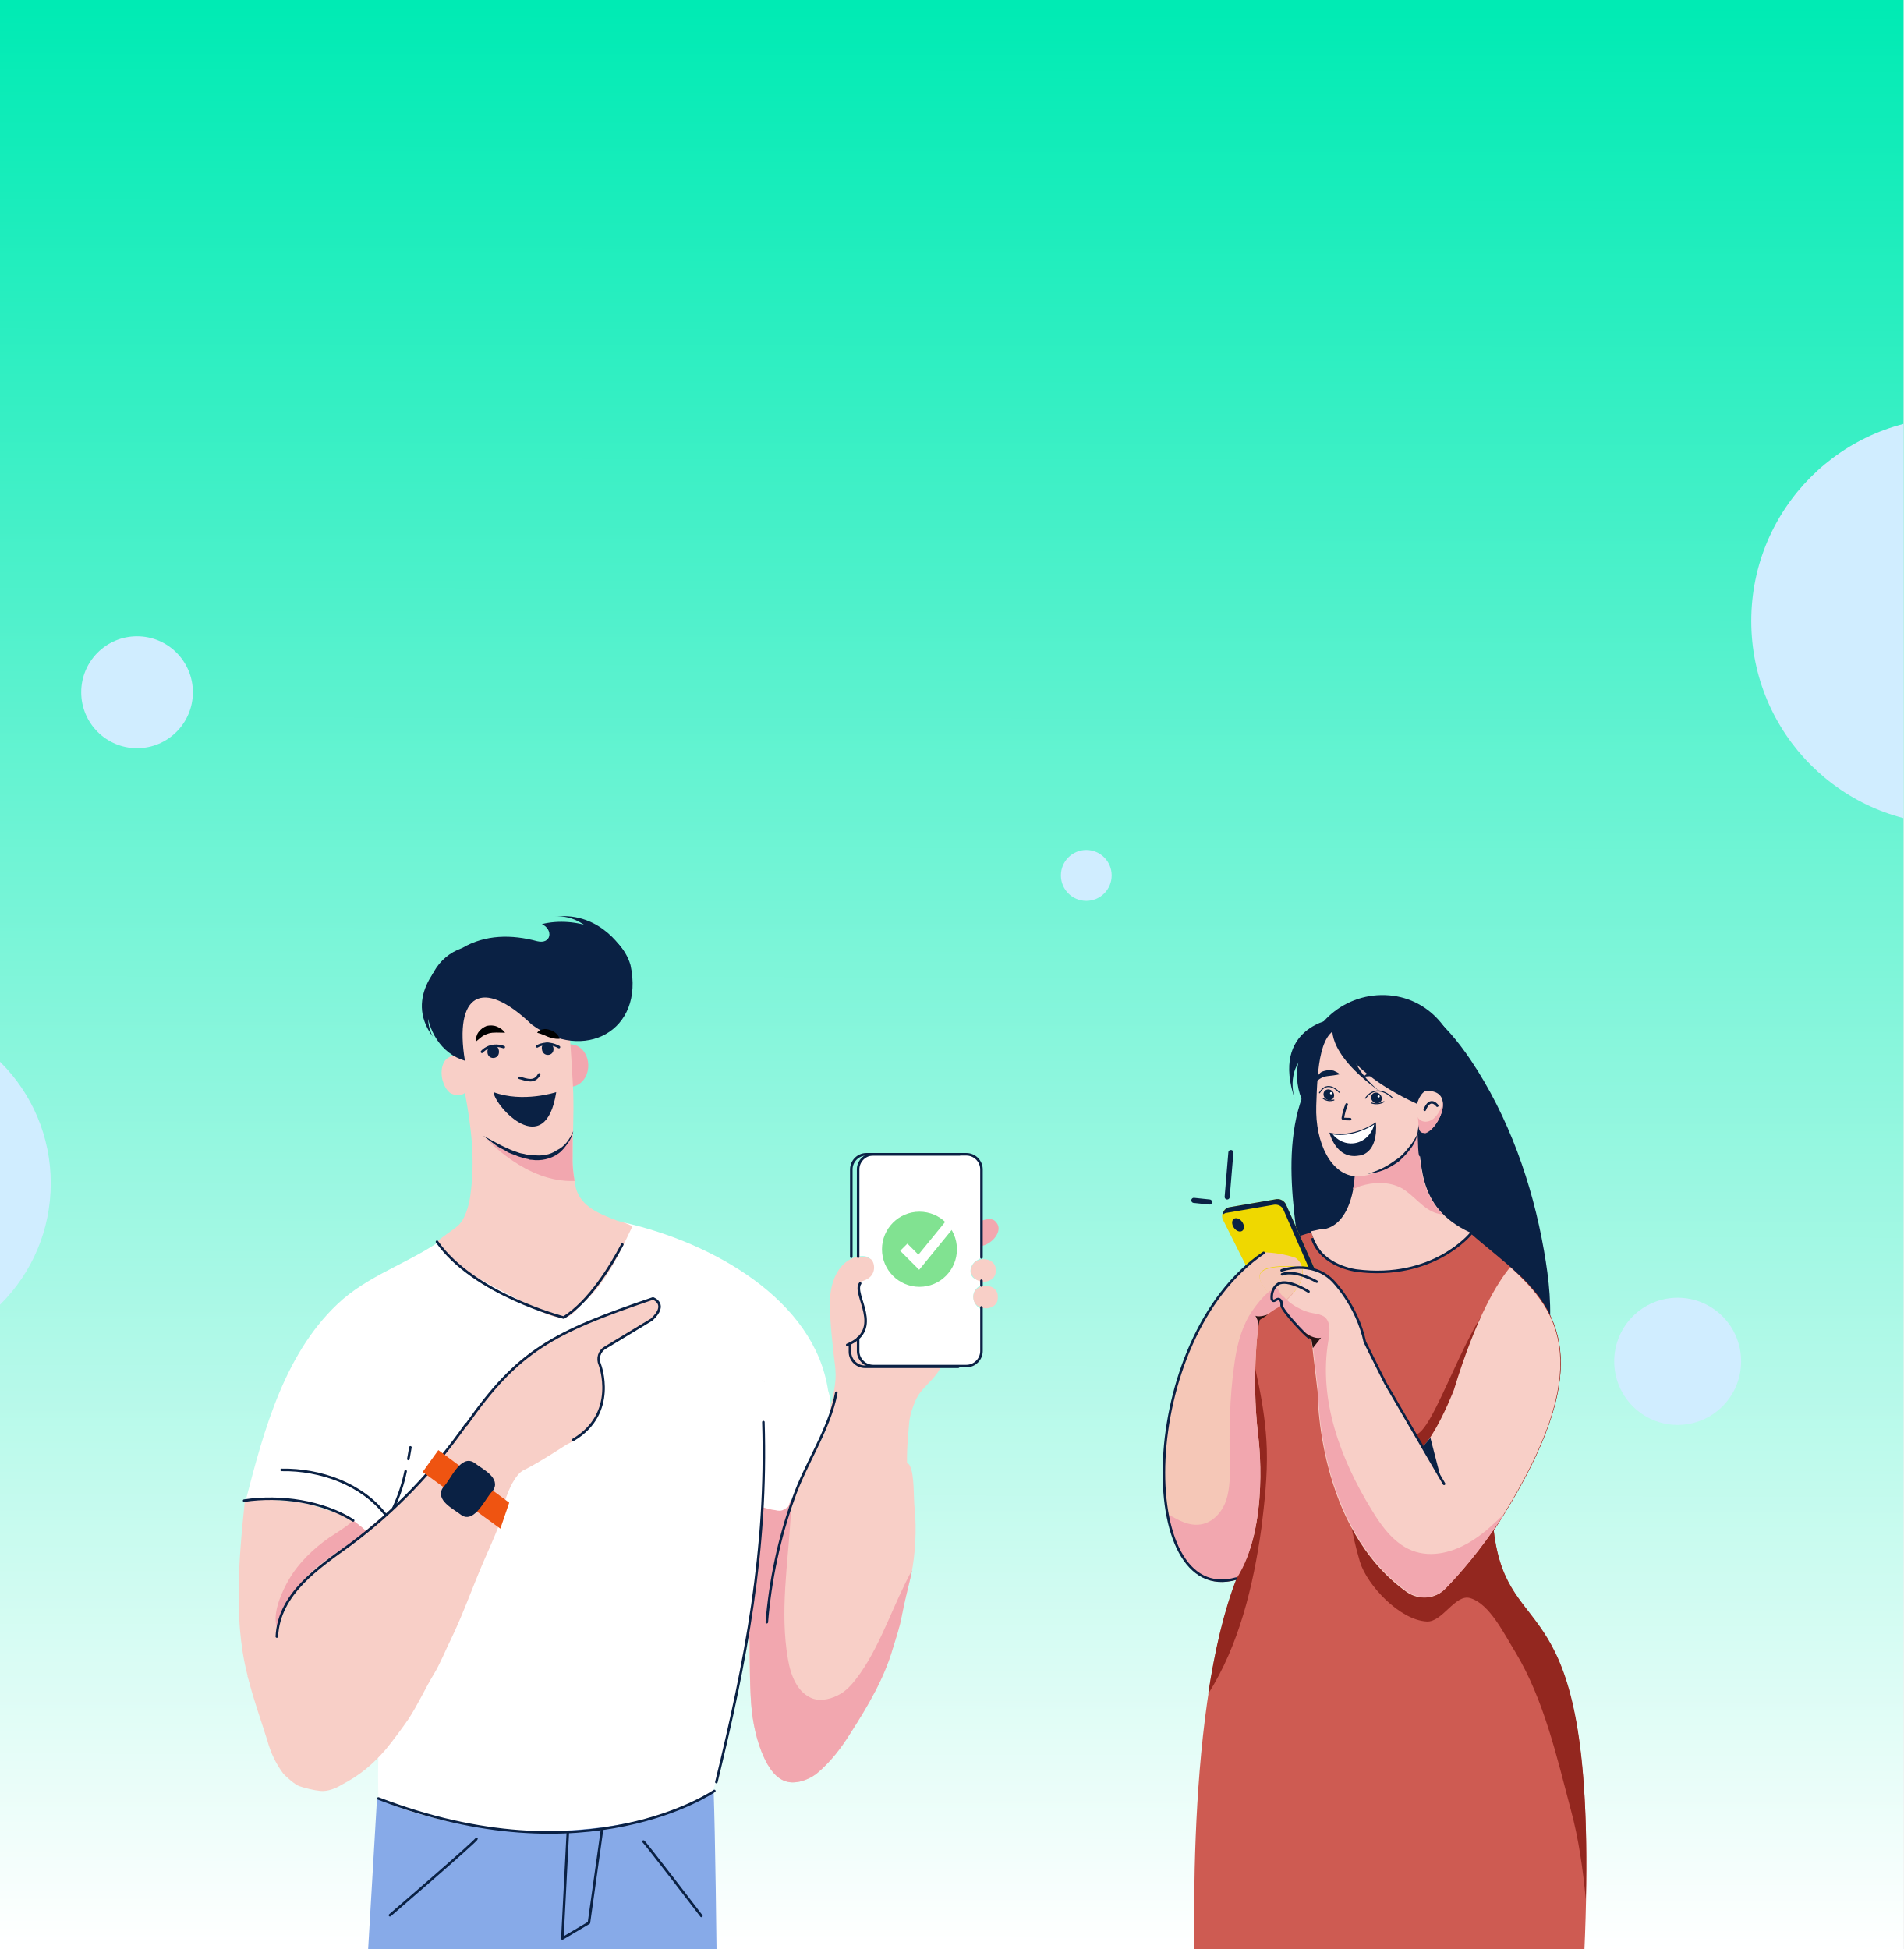
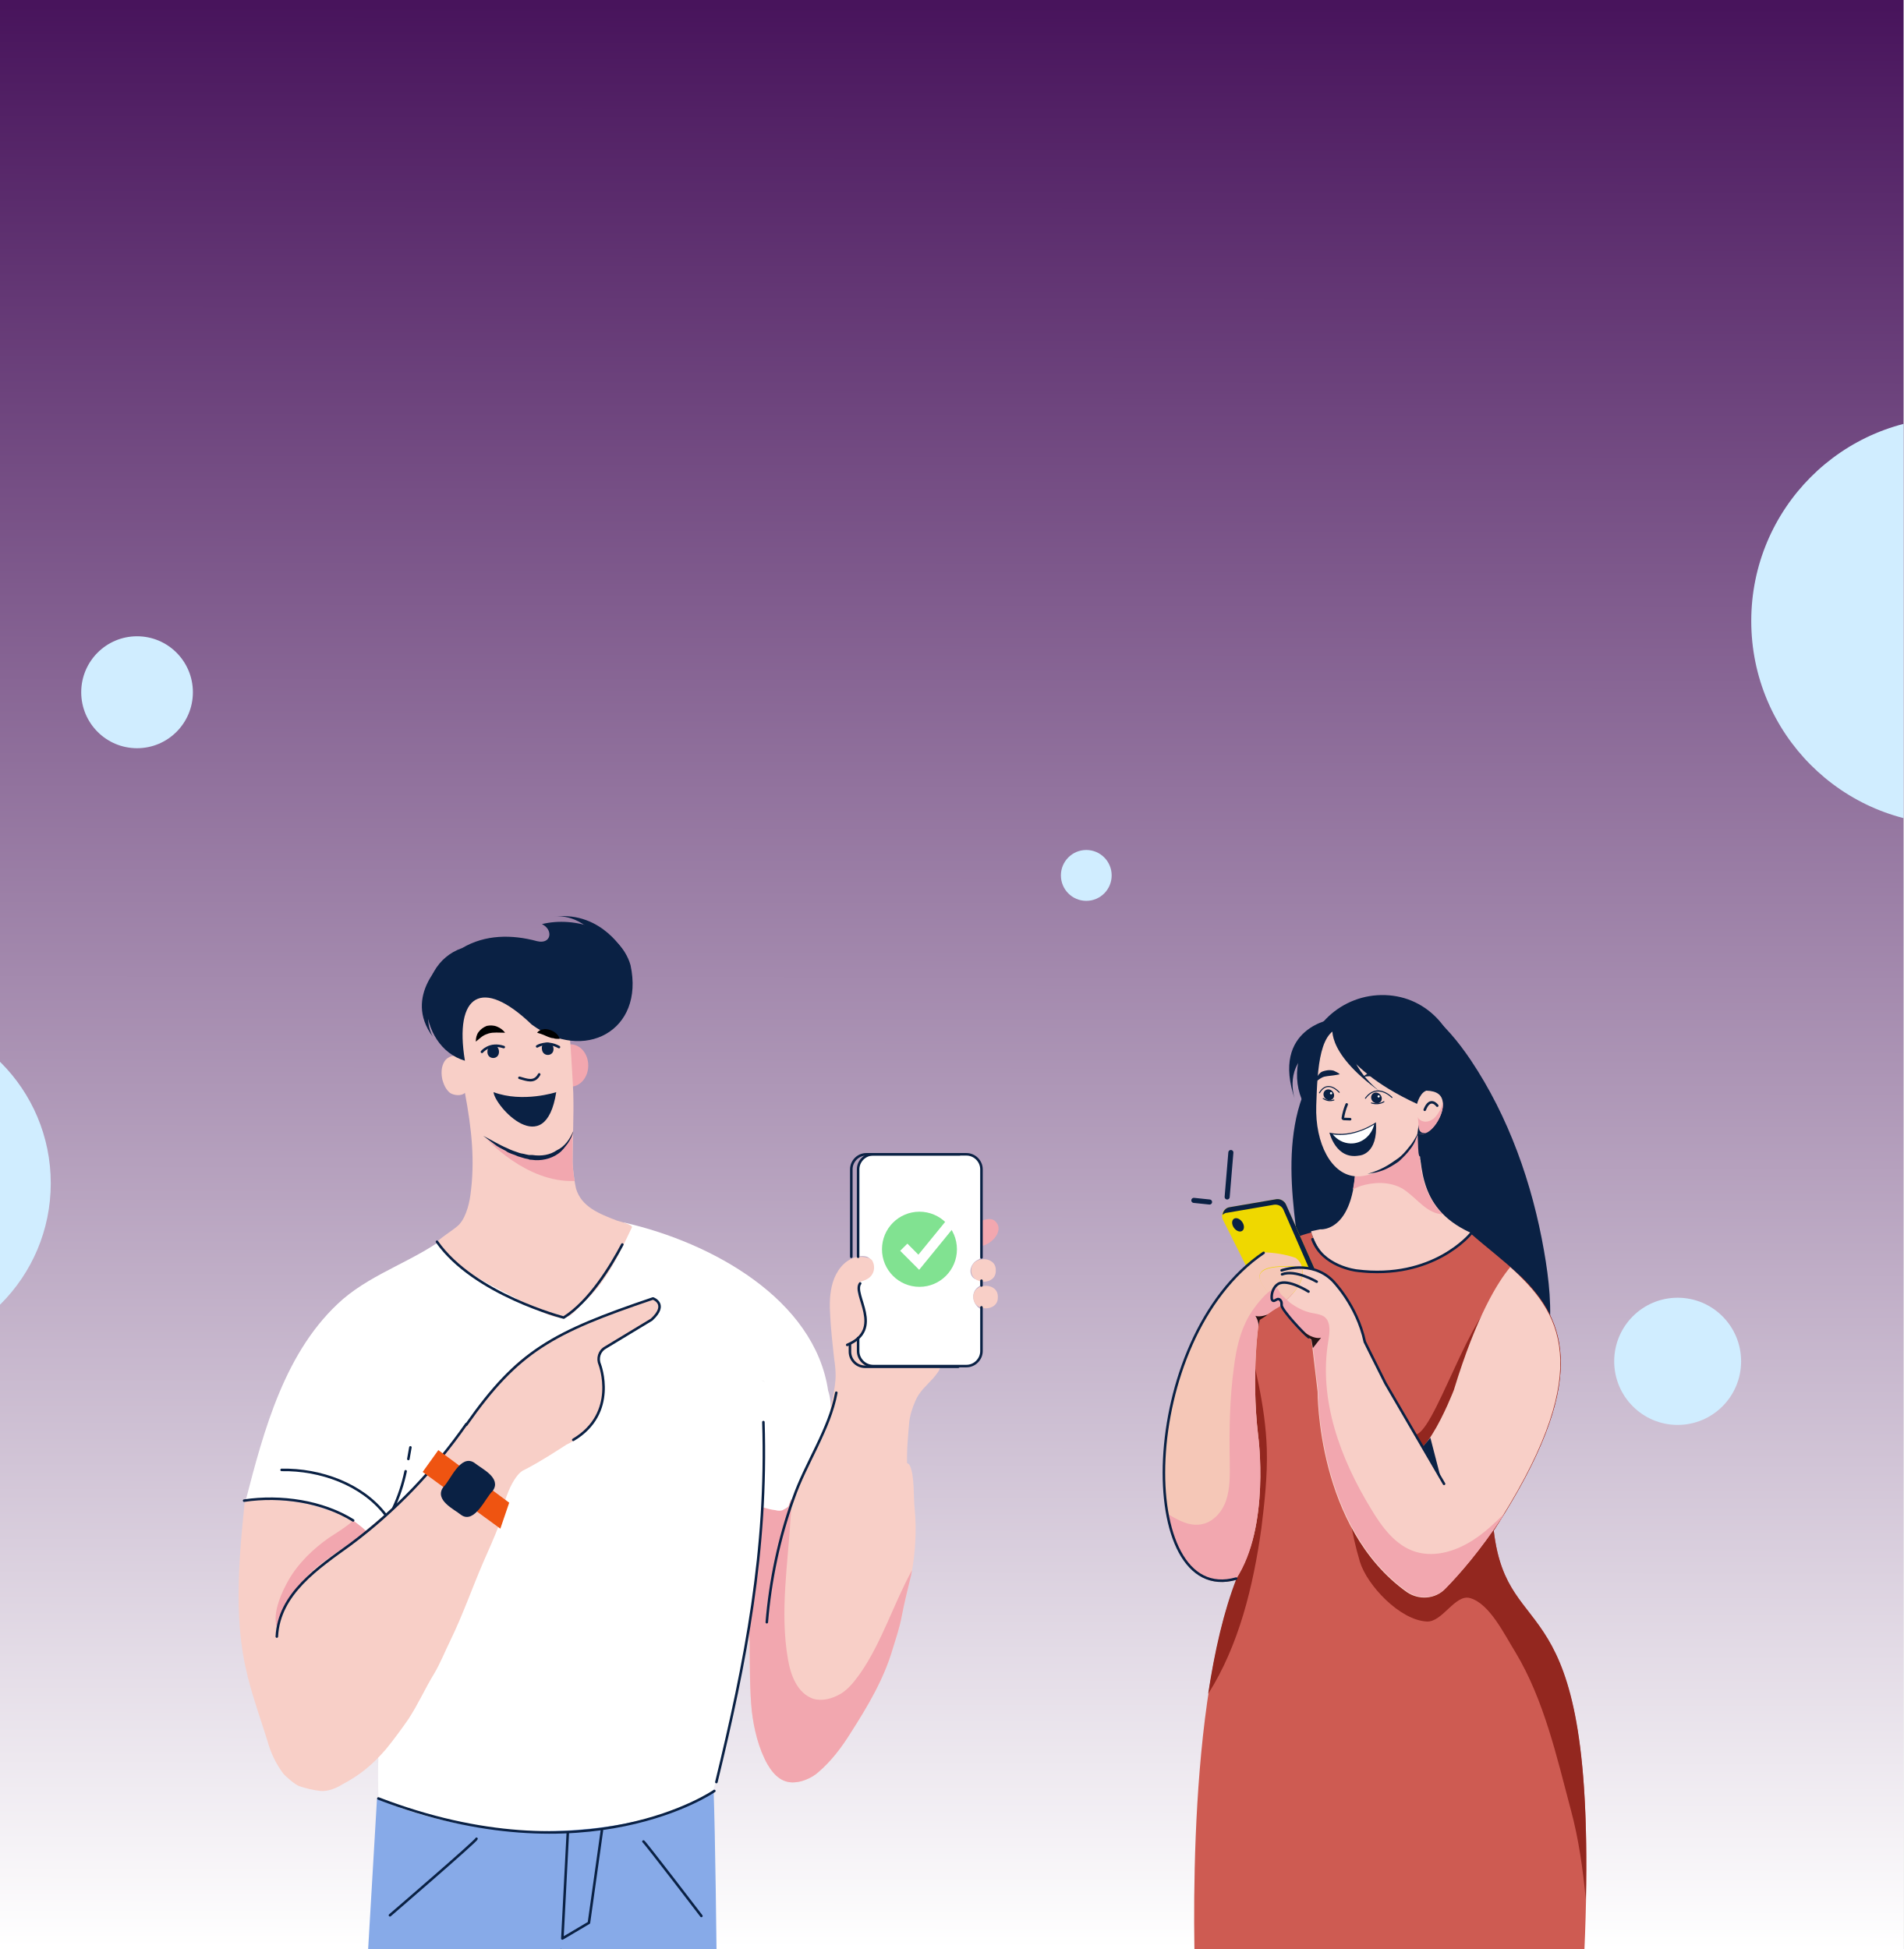
<svg xmlns="http://www.w3.org/2000/svg" width="375" height="384" viewBox="0 0 375 384" fill="none">
  <path d="M0 0H375V384H0V0Z" fill="url(#paint0_linear)" />
  <mask id="mask0" mask-type="alpha" maskUnits="userSpaceOnUse" x="0" y="0" width="375" height="384">
    <path d="M0 0H375V384H0V0Z" fill="url(#paint1_linear)" />
  </mask>
  <g mask="url(#mask0)">
    <ellipse cx="-23.5" cy="233.127" rx="33.5" ry="33.583" fill="#D0EDFF" />
    <ellipse cx="385" cy="122.354" rx="40" ry="40.099" fill="#D0EDFF" />
    <ellipse cx="214" cy="172.478" rx="5" ry="5.012" fill="#D0EDFF" />
    <ellipse cx="27" cy="136.389" rx="11" ry="11.027" fill="#D0EDFF" />
    <ellipse cx="330.5" cy="268.214" rx="12.5" ry="12.531" fill="#D0EDFF" />
    <path d="M112.398 214.105C114.326 214.105 115.888 212.237 115.888 209.933C115.888 207.628 114.326 205.76 112.398 205.76C110.47 205.76 108.907 207.628 108.907 209.933C108.907 212.237 110.47 214.105 112.398 214.105Z" fill="#F2A7AF" />
    <path d="M193.485 257.71V266.323C193.485 267.938 192.143 269.284 190.532 269.284H172.005C170.394 269.284 169.052 267.938 169.052 266.323V263.766" fill="white" />
    <path d="M169.052 247.751V230.524C169.052 228.909 170.394 227.563 172.005 227.563H190.398C192.009 227.563 193.351 228.909 193.351 230.524V245.597C193.351 246.136 193.62 247.212 193.351 247.616C193.217 248.02 192.68 248.154 192.277 248.424C191.875 248.693 191.472 249.231 191.338 249.635C190.935 250.577 191.338 251.788 192.277 252.057C192.546 252.192 192.814 252.192 193.083 252.327C193.351 252.461 193.486 252.865 193.351 253.134C193.217 253.269 193.083 253.269 192.949 253.403C192.277 253.807 191.74 254.48 191.74 255.422C191.74 256.364 192.143 257.037 192.68 257.575C192.949 257.71 193.217 257.979 193.217 258.248C193.351 258.517 193.217 258.787 193.083 259.056C192.546 260.402 192.009 261.747 191.069 262.689C189.727 264.035 187.713 264.439 185.833 264.708C183.148 265.112 180.463 265.247 177.778 265.381C175.63 265.516 173.348 265.65 171.2 265.381C170.663 265.381 169.992 265.247 169.455 264.977C168.918 264.708 168.649 263.901 168.918 263.362C169.186 262.959 169.723 262.689 169.992 262.286C170.26 261.882 170.26 261.344 170.26 260.94C170.126 259.19 169.857 257.441 169.186 255.691C168.918 254.749 168.515 253.807 168.918 252.999C169.186 252.461 169.857 252.192 170.394 251.788C171.066 251.384 171.603 250.711 171.871 249.904C172.005 249.096 171.737 248.154 171.066 247.751C170.663 247.481 170.126 247.481 169.723 247.481C169.32 247.481 169.052 247.616 168.649 247.751" fill="white" />
    <path d="M193.485 245.463C195.499 245.059 197.647 242.502 196.304 240.887C195.633 239.945 194.559 240.079 193.485 240.483" fill="#F2A7AF" />
    <path d="M191.337 250.308C191.337 253.269 196.305 253.269 196.17 250.308C196.305 247.347 191.337 247.347 191.337 250.308Z" fill="#F8CFC7" />
    <path d="M191.74 255.557C191.74 258.517 196.708 258.517 196.573 255.557C196.708 252.596 191.74 252.596 191.74 255.557Z" fill="#F8CFC7" />
    <path d="M158.177 288.26C160.997 284.357 163.011 279.916 164.085 275.206C164.353 273.86 164.622 272.379 164.622 270.899C164.622 269.419 164.353 268.073 164.219 266.727C163.95 264.304 163.682 261.747 163.548 259.19C163.413 257.037 163.413 254.749 164.085 252.596C164.756 250.442 166.233 248.424 168.381 247.751C169.32 247.481 171.468 247.616 171.871 248.424C172.408 249.366 172.542 251.519 170.126 252.326C169.186 252.596 169.186 252.73 169.052 253.672C168.918 254.211 168.918 254.48 169.052 254.884C169.589 256.633 170.529 258.921 170.394 260.671C170.26 262.689 168.649 262.959 168.918 266.323C169.052 267.938 169.589 268.207 171.066 268.746C172.542 269.284 174.153 269.149 175.63 269.015C178.181 268.88 180.463 269.149 183.014 269.015C183.282 269.015 184.759 268.88 185.028 269.015C185.699 269.419 184.357 270.899 183.819 271.572C182.477 273.052 181.134 274.129 180.329 276.013C179.792 277.224 179.255 278.839 179.121 280.185C178.852 283.415 178.584 285.838 178.718 289.068C179.121 294.047 179.658 299.027 177.241 303.064C176.704 303.872 176.033 304.68 175.093 304.949C173.885 305.218 172.811 304.41 171.871 303.737C169.992 302.257 168.246 300.777 166.635 299.027" fill="#F8CFC7" />
    <path d="M148.108 337.114C148.511 340.613 149.451 344.516 151.196 347.612C152.539 349.9 154.284 351.515 156.969 351.111C158.311 350.976 160.057 350.169 161.131 349.227C163.682 347.073 165.83 344.247 167.575 341.421C170.931 336.172 174.153 330.789 175.898 324.733C176.57 322.579 177.241 320.56 177.644 318.407C178.181 315.581 178.852 313.024 179.523 310.198C180.329 306.16 180.597 301.45 180.194 297.278C179.926 295.124 180.194 290.683 179.255 288.799C178.718 287.587 177.107 288.799 176.167 287.857C174.824 286.511 173.079 285.569 171.2 285.165C165.024 283.415 157.64 286.242 154.687 292.029C154.015 293.24 153.613 294.451 152.673 295.528C152.002 296.335 150.928 296.47 150.256 297.143C149.451 297.95 149.317 300.238 149.182 301.315C148.914 302.93 148.511 304.68 148.377 306.295C147.437 312.755 147.303 317.196 147.571 323.656C147.706 327.424 147.706 333.481 148.108 337.114Z" fill="#F8CFC7" />
    <path d="M88.501 243.175C94.945 249.231 102.329 258.921 112.129 258.383C116.828 254.884 119.245 244.386 123.004 240.887C140.188 244.79 160.46 255.96 163.145 273.994C165.024 279.647 161.131 284.627 158.714 289.606C156.164 293.778 156.969 299.969 150.525 297.277C149.585 306.833 146.095 334.557 140.456 352.86C137.637 362.012 134.952 368.607 130.656 369.953C127.568 371.164 132.267 361.474 128.911 361.608C125.017 361.878 121.124 361.878 117.231 361.608C112.129 361.339 106.222 366.992 101.926 364.3C100.584 363.358 96.556 368.876 94.945 368.876C86.756 369.01 91.052 365.915 82.862 366.184C82.191 366.184 75.881 363.089 75.613 362.55C74.405 360.397 74.405 349.092 74.539 346.535C71.183 334.961 76.15 323.79 76.553 312.082C76.687 298.489 59.503 293.913 48.36 295.797C51.985 281.8 56.146 265.919 67.558 255.96C73.868 250.577 82.057 248.289 88.501 243.175Z" fill="white" />
    <path d="M49.299 332C45.809 320.695 47.017 307.506 48.225 295.797C48.225 295.259 54.938 295.393 58.563 295.932C61.651 296.335 63.396 297.277 66.484 298.085C68.497 298.623 70.914 300.507 72.525 301.988C74.539 303.872 75.344 304.68 74.27 307.237C73.33 309.794 71.451 311.947 69.974 314.37C68.363 316.927 67.155 319.618 65.141 321.906C63.127 324.06 60.442 325.675 58.697 327.963C57.757 329.174 57.086 330.52 56.415 331.865C56.012 332.673 55.743 333.346 55.341 334.153" fill="#F8CFC7" />
    <path d="M128.508 255.96C127.836 255.691 126.897 256.364 126.36 256.633C121.124 258.652 116.291 260.536 111.189 262.824C110.115 263.362 108.504 264.17 107.565 264.708C104.477 266.458 102.06 268.073 99.778 270.764C94.005 277.224 89.441 284.357 83.534 290.952C81.251 293.509 78.566 295.932 76.016 298.219C74.136 299.834 72.122 301.584 70.108 303.064C66.484 305.756 62.322 308.044 59.234 311.543C56.281 314.773 54.401 318.945 53.73 323.252C53.461 325.002 49.3 328.232 48.897 329.981C48.897 330.116 48.897 330.116 48.763 330.25C48.763 330.385 48.897 330.52 48.897 330.654C49.837 334.557 51.447 338.998 52.656 342.901C53.327 345.324 54.267 347.342 55.743 349.361C56.281 350.034 58.16 351.649 58.966 351.918C60.174 352.322 61.785 352.726 63.127 352.86C64.604 352.995 66.215 352.322 67.289 351.649C70.914 349.765 73.465 347.612 76.016 344.651C77.358 343.036 79.237 340.479 80.446 338.729C82.46 335.634 83.668 332.807 85.547 329.712C86.621 327.962 87.83 325.002 88.769 323.117C91.186 318.138 93.065 312.754 95.213 307.775C96.287 305.352 97.361 302.93 98.301 300.507C100.046 291.087 103 289.741 103 289.741C106.088 288.26 111.592 284.627 111.592 284.627C120.453 280.454 118.976 272.379 118.976 272.379C118.573 271.034 118.439 270.091 118.439 269.284C118.17 268.88 118.17 268.611 118.17 268.342C118.036 267.4 118.17 266.861 118.707 266.323C118.842 266.189 119.11 265.919 119.244 265.785C120.184 264.977 121.929 263.766 123.003 263.228C124.614 262.42 126.091 261.613 127.568 260.671C128.105 260.267 128.642 259.863 129.045 259.325C129.448 258.786 130.119 258.114 130.119 257.441C130.119 256.768 129.179 256.229 128.508 255.96Z" fill="#F8CFC7" />
    <path d="M89.977 202.665C90.246 204.549 90.514 206.434 90.783 208.318C89.843 207.645 88.232 208.049 87.561 209.125C86.89 210.202 86.89 211.548 87.158 212.759C87.427 213.701 87.829 214.643 88.635 215.316C89.44 215.854 90.917 215.989 91.588 215.316C92.931 222.449 93.602 228.774 92.662 235.504C92.394 237.522 91.588 240.483 89.977 241.694C89.575 242.098 86.084 244.386 86.218 244.655C89.709 250.577 97.361 253.269 103.403 256.768C105.282 257.845 109.175 259.998 111.323 259.594C113.069 259.19 113.606 257.71 114.948 256.633C119.378 252.73 121.929 247.212 124.48 241.829C124.749 241.291 121.929 240.618 121.526 240.483C118.036 239.137 114.545 237.792 113.471 234.158C113.203 233.081 112.8 230.12 112.8 228.909C112.8 224.199 113.069 220.027 112.934 215.316C112.934 214.912 112.263 202.261 111.86 200.377C111.458 198.628 109.847 197.551 108.37 196.609C106.088 195.263 103.537 194.186 101.12 193.244C99.106 192.571 97.093 192.168 95.079 192.302C93.065 192.437 90.917 193.244 89.575 194.859" fill="#F8CFC7" />
    <path d="M113.203 232.677C112.935 231.331 112.8 229.582 112.8 228.774C112.8 226.756 112.8 224.871 112.8 222.987C110.921 229.447 102.866 230.12 95.616 224.199C95.751 224.199 103.537 233.081 113.203 232.677Z" fill="#F2A7AF" />
    <path d="M181.135 253.538C185.213 253.538 188.518 250.224 188.518 246.136C188.518 242.048 185.213 238.734 181.135 238.734C177.057 238.734 173.751 242.048 173.751 246.136C173.751 250.224 177.057 253.538 181.135 253.538Z" fill="#81E291" />
    <path d="M178.047 245.732L181 248.693L189.458 238.33" stroke="white" stroke-width="2" stroke-miterlimit="10" />
    <path d="M148.377 312.889C147.974 314.504 147.705 316.254 147.437 317.869C147.437 318.811 147.437 319.753 147.437 320.695C147.437 320.56 147.437 320.426 147.437 320.291C147.84 317.734 148.108 315.312 148.377 312.889Z" fill="white" />
    <path d="M70.108 303.199C70.779 302.795 71.585 302.257 72.256 301.853C71.719 301.18 72.122 301.719 71.585 301.18C71.316 300.911 69.705 299.7 69.571 299.565C69.303 299.7 69.303 299.835 69.168 299.969C67.826 301.046 66.349 301.988 64.872 302.93C61.785 305.083 58.831 307.91 56.952 311.14C55.609 313.428 53.595 317.734 54.535 320.56C55.475 317.196 57.086 314.1 59.502 311.678C62.322 308.179 66.483 305.891 70.108 303.199Z" fill="#F2A7AF" />
    <path d="M150.256 297.281C150.256 297.143 150.394 297.143 150.394 297.143H150.256C150.256 297.143 150.256 297.281 150.256 297.281Z" fill="#E5E5E5" />
    <path d="M148.108 337.114C148.511 340.613 149.451 344.516 151.196 347.612C152.539 349.9 154.284 351.515 156.969 351.111C158.311 350.976 160.057 350.169 161.131 349.227C163.681 347.073 165.829 344.247 167.575 341.421C170.931 336.172 174.153 330.789 175.898 324.732C176.57 322.579 177.241 320.56 177.644 318.407C178.181 315.581 178.852 313.024 179.523 310.197C179.523 309.928 179.657 309.659 179.657 309.39C176.033 315.985 173.75 323.521 169.454 329.712C168.38 331.193 167.172 332.808 165.561 333.75C163.95 334.692 161.936 335.23 160.191 334.692C157.103 333.615 155.761 330.116 155.224 326.886C153.613 317.6 155.224 308.179 155.761 298.892C155.895 297.681 155.895 296.47 155.895 295.259C155.761 295.662 155.492 296.201 155.358 296.739C155.224 297.008 154.418 297.412 154.15 297.547C153.881 297.681 153.21 297.681 152.807 297.547C151.733 297.412 151.33 297.277 150.391 297.008L150.256 297.143C149.988 302.257 149.585 307.237 148.511 312.351C148.511 312.485 148.511 312.485 148.511 312.62C148.243 315.042 147.974 317.465 147.571 319.887C147.571 320.022 147.571 320.157 147.571 320.291C147.571 321.368 147.571 322.445 147.706 323.521C147.706 327.424 147.706 333.48 148.108 337.114Z" fill="#F2A7AF" />
    <path d="M150.122 271.976L150.256 272.11C151.33 272.513 150.122 271.976 150.122 271.976Z" fill="#E5E5E5" />
    <path d="M149.182 307.102C148.914 308.986 148.779 311.005 148.511 312.889C148.511 312.755 148.511 312.755 148.511 312.62C149.585 307.506 150.122 302.526 150.256 297.412L150.122 297.547C149.854 300.642 149.451 303.872 149.182 307.102Z" fill="#E5E5E5" />
    <path d="M193.351 257.575V266.189C193.351 267.804 192.008 269.15 190.397 269.15H172.005C170.394 269.15 169.052 267.804 169.052 266.189V263.632" stroke="#0A2144" stroke-width="0.5" stroke-miterlimit="10" stroke-linecap="round" stroke-linejoin="round" />
    <path d="M193.351 252.327V253.269" stroke="#0A2144" stroke-width="0.5" stroke-miterlimit="10" stroke-linecap="round" stroke-linejoin="round" />
    <path d="M169.052 247.616V230.389C169.052 228.774 170.394 227.429 172.005 227.429H190.397C192.008 227.429 193.351 228.774 193.351 230.389V245.463V247.751" stroke="#0A2144" stroke-width="0.5" stroke-miterlimit="10" stroke-linecap="round" stroke-linejoin="round" />
    <path d="M91.588 208.991C82.057 206.164 80.983 190.283 91.051 186.784C95.616 184.093 100.852 184.093 105.819 185.438C108.638 186.111 109.041 183.151 106.759 182.074C113.203 180.459 122.198 183.151 124.212 190.149C127.031 203.203 114.948 209.394 104.745 201.858C94.945 192.437 89.44 195.936 91.588 208.991Z" fill="#0A2144" />
    <path d="M99.509 203.473C98.301 203.473 97.227 203.338 96.287 203.607C95.885 203.742 95.482 203.876 95.079 204.146C94.676 204.415 94.274 204.819 93.737 205.222C93.737 204.549 93.871 203.876 94.274 203.338C94.676 202.8 95.213 202.396 95.885 202.127C96.556 201.992 97.227 201.992 97.898 202.261C98.57 202.531 99.107 202.934 99.509 203.473Z" fill="black" />
    <path d="M105.819 203.473C106.088 203.069 106.625 202.8 107.027 202.8C107.43 202.665 107.967 202.8 108.37 202.934C109.175 203.204 109.981 203.742 110.249 204.684C109.712 204.684 109.31 204.684 109.041 204.549C108.638 204.549 108.37 204.415 107.967 204.28L107.027 203.876C106.625 203.742 106.356 203.607 105.819 203.473Z" fill="black" />
    <path d="M109.578 215.181C109.578 215.181 103 217.335 97.227 215.181C97.495 218.008 107.43 228.909 109.578 215.181Z" fill="#0A2144" />
    <path d="M98.301 207.241C98.301 208.856 96.019 208.856 96.019 207.241C96.019 205.491 98.301 205.491 98.301 207.241Z" fill="#0A2144" />
    <path d="M109.041 206.568C109.175 208.183 106.893 208.318 106.759 206.703C106.49 205.088 108.907 204.953 109.041 206.568Z" fill="#0A2144" />
    <path d="M94.945 207.241C94.945 207.241 96.422 205.357 99.241 206.299" stroke="#0A2144" stroke-width="0.5" stroke-miterlimit="10" stroke-linecap="round" stroke-linejoin="round" />
    <path d="M105.819 206.164C105.819 206.164 107.699 204.953 110.115 206.299" stroke="#0A2144" stroke-width="0.5" stroke-miterlimit="10" stroke-linecap="round" stroke-linejoin="round" />
    <path d="M106.222 211.682C105.282 213.432 103.805 212.759 102.329 212.355" stroke="#0A2144" stroke-width="0.5" stroke-miterlimit="10" stroke-linecap="round" stroke-linejoin="round" />
    <path d="M87.695 189.072C87.695 189.072 79.237 196.205 85.279 204.28C85.279 204.28 83.13 200.646 85.413 197.686" fill="#0A2144" />
    <path d="M123.138 187.861C123.138 187.861 118.707 179.517 109.31 180.593C109.31 180.593 114.814 179.651 118.573 186.246" fill="#0A2144" />
    <path d="M91.857 280.724C102.06 266.189 108.773 262.555 128.642 255.826C128.642 255.826 131.73 256.902 128.373 259.998L119.244 265.516C118.036 266.189 117.633 267.669 118.17 268.88C118.17 268.88 121.795 278.436 112.934 283.684" stroke="#0A2144" stroke-width="0.5" stroke-miterlimit="10" stroke-linecap="round" stroke-linejoin="round" />
    <path d="M91.857 280.589C85.547 289.606 77.895 297.681 69.034 304.276C62.724 308.852 54.938 313.966 54.535 322.445" stroke="#0A2144" stroke-width="0.5" stroke-miterlimit="10" stroke-linecap="round" stroke-linejoin="round" />
    <path d="M48.091 295.662C55.34 294.586 63.53 295.797 69.571 299.565" stroke="#0A2144" stroke-width="0.5" stroke-miterlimit="10" stroke-linecap="round" stroke-linejoin="round" />
    <path d="M55.475 289.606C63.127 289.472 71.316 292.432 75.881 298.354" stroke="#0A2144" stroke-width="0.5" stroke-miterlimit="10" stroke-linecap="round" stroke-linejoin="round" />
    <path d="M164.755 274.398C163.413 281.666 158.714 288.26 156.298 295.259C153.478 303.065 151.733 311.409 151.062 319.618" stroke="#0A2144" stroke-width="0.5" stroke-miterlimit="10" stroke-linecap="round" stroke-linejoin="round" />
    <path d="M166.903 264.977C174.287 261.882 167.843 255.018 169.454 252.865" stroke="#0A2144" stroke-width="0.5" stroke-miterlimit="10" stroke-linecap="round" stroke-linejoin="round" />
    <path d="M150.39 280.185C151.196 305.353 146.9 327.424 141.127 351.111" stroke="#0A2144" stroke-width="0.5" stroke-miterlimit="10" stroke-linecap="round" stroke-linejoin="round" />
    <path d="M80.446 287.453C80.58 286.645 80.714 285.972 80.848 285.165" stroke="#0A2144" stroke-width="0.5" stroke-miterlimit="10" stroke-linecap="round" stroke-linejoin="round" />
    <path d="M77.492 297.143C78.566 294.855 79.371 292.432 79.909 289.875" stroke="#0A2144" stroke-width="0.5" stroke-miterlimit="10" stroke-linecap="round" stroke-linejoin="round" />
    <path d="M100.315 296.066L98.57 301.18L83.265 290.01L86.353 285.703L100.315 296.066Z" fill="#EF5411" />
    <path d="M90.917 298.22C89.575 297.143 85.816 295.393 87.561 293.105C88.903 291.894 90.917 286.511 93.468 288.529C94.81 289.606 98.57 291.356 96.824 293.644C95.482 294.855 93.334 300.104 90.917 298.22Z" fill="#0A2144" stroke="#0A2144" stroke-width="0.5" stroke-miterlimit="10" stroke-linecap="round" stroke-linejoin="round" />
    <path d="M167.709 247.616V230.389C167.709 228.774 169.051 227.429 170.662 227.429H189.055" stroke="#0A2144" stroke-width="0.5" stroke-miterlimit="10" stroke-linecap="round" stroke-linejoin="round" />
    <path d="M188.786 269.284H170.394C168.783 269.284 167.44 267.938 167.44 266.323V264.843" stroke="#0A2144" stroke-width="0.5" stroke-miterlimit="10" stroke-linecap="round" stroke-linejoin="round" />
    <path d="M122.6 245.194C120.318 249.5 116.156 256.364 111.054 259.594C111.054 259.594 93.333 255.018 86.084 244.655" stroke="#0A2144" stroke-width="0.5" stroke-miterlimit="10" stroke-linecap="round" stroke-linejoin="round" />
    <path d="M106.088 360.801C93.334 360.801 81.789 357.706 74.27 354.341L61.785 566.714L83.265 567.118C83.265 567.118 97.899 470.083 105.685 417.326C105.954 417.326 106.088 417.326 106.222 417.192L119.513 565.503L142.067 565.906C142.067 565.906 141.799 387.718 140.591 352.995C133.61 357.571 121.258 360.801 106.088 360.801Z" fill="#87AAE8" />
    <path d="M110.518 384.219C110.518 385.026 97.362 472.775 94.14 494.846" stroke="#0A2144" stroke-width="0.5" stroke-miterlimit="10" stroke-linecap="round" stroke-linejoin="round" />
    <path d="M118.573 360.666L116.023 378.835L110.787 381.931L111.861 361.07" stroke="#0A2144" stroke-width="0.5" stroke-miterlimit="10" stroke-linecap="round" stroke-linejoin="round" />
    <path d="M140.725 352.861C140.725 352.861 115.754 370.222 74.539 354.341" stroke="#0A2144" stroke-width="0.5" stroke-miterlimit="10" stroke-linecap="round" stroke-linejoin="round" />
    <path d="M93.871 362.281C93.871 362.685 76.821 377.355 76.821 377.355" stroke="#0A2144" stroke-width="0.5" stroke-miterlimit="10" stroke-linecap="round" stroke-linejoin="round" />
    <path d="M126.762 362.82C127.165 363.089 138.174 377.489 138.174 377.489" stroke="#0A2144" stroke-width="0.5" stroke-miterlimit="10" stroke-linecap="round" stroke-linejoin="round" />
    <path d="M112.934 222.853C112.8 223.66 112.397 224.468 111.86 225.275C111.323 225.948 110.786 226.756 109.981 227.294C108.504 228.371 106.49 228.774 104.745 228.505C104.476 228.505 104.342 228.505 104.074 228.371L103.402 228.236C103 228.101 102.463 227.967 102.06 227.832C101.254 227.429 100.315 227.294 99.643 226.756C98.838 226.352 98.032 225.948 97.361 225.41C96.69 224.871 95.884 224.333 95.213 223.795C96.824 224.602 98.301 225.544 99.912 226.217C100.717 226.621 101.523 226.89 102.328 227.159C102.731 227.294 103.134 227.294 103.537 227.429L104.208 227.563H104.879C106.624 227.832 108.37 227.563 109.712 226.621C111.189 225.948 112.263 224.468 112.934 222.853Z" fill="#0A2144" />
    <g clip-path="url(#clip0)">
      <path d="M281.118 199.273C284.537 201.88 287.295 205.249 289.721 208.834C297.222 220.025 301.855 233.172 304.171 246.427C305.164 252.077 305.825 257.944 305.053 263.703C290.604 263.485 276.044 262.616 261.595 261.095C260.602 260.986 259.609 260.878 258.837 260.334C257.514 259.465 257.293 257.727 257.072 256.206C256.631 252.294 256.08 248.383 255.639 244.58C254.646 236.975 253.763 229.26 255.087 221.655C256.411 214.049 260.382 206.661 267.22 202.858" fill="#0A2144" />
      <path d="M235.442 392.115C235.442 392.115 241.429 484.006 251.97 524.585L267.119 522.414L271.669 382.742L235.442 392.115Z" fill="#F8CFC7" />
      <path d="M271.559 382.739L235.442 392.115C235.442 392.115 235.729 396.904 236.362 404.704L270.947 401.502L271.559 382.739Z" fill="#F2A7AF" />
      <path d="M294.271 301.568C319.953 261.952 302.464 254.266 289.639 242.954L289.624 243.398C287.569 245.221 285.414 246.706 283.045 247.962C279.886 249.637 276.202 250.406 272.648 250.623C270.536 250.776 268.317 250.814 266.227 250.301C264.138 249.788 262.062 248.831 260.673 247.23C259.495 245.969 258.766 244.5 258.378 242.82C258.935 242.727 258.939 242.616 258.378 242.82C224.28 251.484 221.46 317.634 243.62 311.247C232.873 338.237 235.545 392.341 235.545 392.341C263.061 405.356 311.712 392.389 311.712 392.389C316.683 307.859 297.208 327.117 294.271 301.568Z" fill="#CE5B52" />
      <path d="M299.564 251.393L295.229 255.141C288.281 260.804 281.229 286.692 277.83 282.135C277.405 281.566 275.752 277.844 275.095 277.6C272.144 276.281 269.433 274.414 267.062 272.335C264.135 283.91 264.509 296.259 267.905 307.707C269.307 312.31 275.736 319.189 281.048 319.474C284.146 319.687 286.659 313.99 289.624 314.865C293.468 315.991 296.27 321.862 298.588 325.606C304.161 334.902 306.679 346.099 309.443 356.526C311.027 362.357 311.832 368.275 312.412 374.295C313.824 310.544 297.052 325.111 294.271 301.568C313.414 272.075 308.589 260.246 299.564 251.393Z" fill="#93271F" />
      <path d="M249.561 285.433C249.282 276.977 247.114 268.681 245.052 260.5L238.837 257.296C224.376 279.163 226.845 315.699 243.631 310.914C241.092 317.388 239.281 325.331 238.009 333.737C244.087 324.155 246.907 312.466 248.498 301.07C249.103 296.088 249.72 290.773 249.561 285.433Z" fill="#93271F" />
      <path d="M253.346 237.32L259.957 252.208C260.474 253.336 259.659 254.532 258.438 254.603L249.548 255.201C248.88 255.291 248.23 254.825 247.916 254.259L240.941 240.36C240.419 239.342 241.016 238.028 242.242 237.846L251.496 236.259C252.275 236.174 253.036 236.643 253.346 237.32Z" fill="#EFD800" />
      <path d="M259.957 252.208L253.346 237.32C253.035 236.643 252.275 236.174 251.496 236.259L242.242 237.846C241.463 237.931 240.884 238.69 240.862 239.357C241.091 239.142 241.43 238.931 241.763 238.942L251.017 237.355C251.795 237.269 252.56 237.628 252.867 238.416L259.367 253.3C259.467 253.637 259.57 253.862 259.559 254.195C260.02 253.655 260.267 252.885 259.957 252.208Z" fill="#0A2144" />
      <path d="M244.725 242.503C245.175 242.185 245.169 241.399 244.71 240.747C244.252 240.095 243.516 239.824 243.066 240.142C242.615 240.46 242.622 241.246 243.08 241.898C243.538 242.55 244.274 242.821 244.725 242.503Z" fill="#0A2144" />
      <path d="M280.169 285.213C280.169 285.213 270.286 268.662 268.762 264.389C268.762 264.389 265.678 250.172 256.489 249.76C256.992 251.333 256.473 253.65 252.37 257.072C253.97 259.014 255.659 261.626 258.352 264.048C258.352 264.048 258.537 265.165 259.573 274.202C259.573 274.202 259.366 300.981 277.135 313.678C279.521 315.312 282.743 315.084 284.695 313.036C287.447 310.236 291.593 305.482 295.794 299.062C314.277 269.435 307.429 258.43 297.514 249.659C295.091 252.58 290.883 259.222 286.415 273.858C286.415 273.858 284.476 278.907 282.138 282.61C281.552 283.591 280.859 284.457 280.169 285.213Z" fill="#F8CFC7" />
      <path d="M247.869 282.933C246.391 270.436 248.064 259.932 248.064 259.932C249.647 258.983 250.894 258.135 251.92 257.28C249.784 254.764 248.624 252.948 248.624 252.948C245.782 248.298 256.049 249.635 256.492 249.649C256.2 248.417 255.221 247.829 255.221 247.829C253.139 247.094 250.931 246.8 248.937 246.734C223.882 263.697 223.6 316.593 243.52 310.91C250.28 300.795 247.869 282.933 247.869 282.933Z" fill="#F5C7B7" />
      <path d="M256.489 249.76C256.046 249.746 245.778 248.409 248.62 253.059C248.62 253.059 249.781 254.875 251.916 257.391C256.466 253.872 256.881 251.329 256.489 249.76Z" fill="#F5C7B7" />
      <path d="M272.651 250.512C276.206 250.295 279.89 249.526 283.049 247.851C285.418 246.595 287.573 245.109 289.628 243.287C289.628 243.287 289.853 243.184 289.857 243.072C289.857 243.072 289.639 242.954 289.643 242.843C278.719 237.817 280.123 228.75 279.255 221.386L267.083 227.433C267.352 243.003 260.061 242.208 260.061 242.208C259.503 242.301 258.832 242.501 258.274 242.594C258.774 244.278 259.502 245.746 260.57 247.004C262.07 248.609 264.034 249.563 266.124 250.076C268.325 250.592 270.429 250.661 272.651 250.512Z" fill="#F8CFC7" />
      <path d="M266.527 234.306C266.977 234.099 267.538 233.895 267.989 233.687C270.565 232.882 273.562 232.758 276.07 234.063C278.574 235.479 280.366 238.316 283.113 239.073C283.553 239.198 283.996 239.213 284.324 239.335C279.06 234.161 279.838 227.295 279.144 221.382L266.973 227.43C267.104 230.213 266.921 232.43 266.527 234.306Z" fill="#F2A7AF" />
      <path d="M281.957 226.92C282.289 226.931 282.718 227.39 282.593 227.83C282.578 228.274 282.235 228.596 281.788 228.693C281.563 228.797 281.345 228.678 281.127 228.56C280.91 228.442 280.806 228.216 280.703 227.99C280.492 227.65 280.506 227.206 280.406 226.869L280.842 227.106C280.167 227.417 280.238 228.642 280.659 229.323C280.766 229.437 280.873 229.552 280.984 229.556C281.095 229.559 281.209 229.452 281.324 229.345C281.438 229.237 281.445 229.015 281.338 228.9C281.231 228.786 281.01 228.779 280.788 228.771C281.01 228.779 281.235 228.675 281.453 228.793C281.67 228.911 281.66 229.244 281.542 229.463C281.424 229.681 281.195 229.896 280.973 229.889C280.641 229.878 280.423 229.76 280.32 229.534C279.891 229.075 279.798 228.517 279.813 228.073C279.831 227.517 279.963 226.855 280.635 226.655L280.975 226.443L280.96 226.887C280.949 227.221 281.049 227.557 281.149 227.894C281.249 228.231 281.467 228.349 281.688 228.356C281.91 228.363 282.253 228.041 282.371 227.823C282.493 227.493 282.286 227.042 281.957 226.92Z" fill="#0A2144" />
      <path d="M287.765 211.994C288.24 221.235 284.23 225.216 279.82 227.85C279.03 228.269 279.68 221.955 278.783 222.259C276.985 222.978 273.861 226.988 271.757 226.92C263.229 226.64 256.587 219.532 256.865 210.983C257.144 202.434 264.345 195.778 272.873 196.058C281.401 196.337 287.379 203.424 287.765 211.994Z" fill="#0A2144" />
      <path d="M284.251 217.77C284.178 219.991 282.073 223.367 280.079 223.302C278.086 223.237 277.472 221.661 277.544 219.44C277.616 217.219 279.025 214.82 281.019 214.886C283.012 214.951 284.319 215.661 284.251 217.77Z" fill="#F8CFC7" />
      <path d="M283.547 218.97C283.193 219.625 282.614 220.384 281.938 220.695C281.259 221.118 280.262 221.085 279.723 220.623C278.966 220.042 278.891 218.928 278.134 218.348C278.023 218.344 277.913 218.341 277.806 218.226C277.68 218.666 277.555 219.107 277.541 219.551C277.468 221.772 278.082 223.348 280.076 223.413C282.069 223.478 284.179 219.991 284.247 217.881C284.255 217.659 284.265 217.326 284.162 217.1C284.14 217.766 283.897 218.425 283.547 218.97Z" fill="#F2A7AF" />
      <path d="M263.706 222.21C268.416 222.364 272.388 217.767 272.577 211.942C272.767 206.117 269.103 201.269 264.393 201.115C259.683 200.961 255.711 205.558 255.522 211.383C255.332 217.209 258.996 222.056 263.706 222.21Z" fill="#0A2144" />
      <path d="M279.156 217.603C279.087 219.713 279.994 222.521 278.939 224.265C276.129 228.841 270.819 231.89 267.275 231.774C262.291 231.611 259.06 225.281 259.302 217.842C259.545 210.404 259.92 202.302 264.903 202.466C268.891 202.596 277.023 208.197 279.818 214.291C280.443 215.534 279.203 216.16 279.156 217.603Z" fill="#F8CFC7" />
      <path d="M271.059 221.117C271.059 221.117 266.631 224.307 261.901 223.151C261.901 223.151 263.167 228.528 267.741 227.677C267.852 227.681 271.517 227.467 271.059 221.117Z" fill="#0A2144" />
      <path d="M262.555 223.506C263.408 224.534 264.605 225.24 266.045 225.288C268.26 225.36 270.197 223.756 270.712 221.55C269.579 222.291 266.195 224.07 262.555 223.506Z" fill="white" />
      <path d="M268.58 212.144C269.498 211.174 271.059 210.892 272.374 211.379C273.031 211.623 273.571 212.085 273.996 212.655C274.21 212.884 274.31 213.221 274.524 213.45C274.624 213.787 274.724 214.124 274.827 214.349C274.502 214.117 274.288 213.887 274.07 213.769C273.856 213.54 273.638 213.421 273.424 213.192C272.992 212.845 272.445 212.604 272.009 212.368C271.023 212.002 269.916 211.966 268.58 212.144Z" fill="#0A2144" />
      <path d="M263.939 211.659C263.046 211.852 262.267 211.938 261.488 212.023C260.709 212.109 260.259 212.316 259.462 212.957C259.365 212.51 259.494 211.958 259.952 211.528C260.298 211.095 260.856 211.002 261.302 210.906C261.749 210.809 262.303 210.827 262.742 210.953C263.178 211.189 263.617 211.315 263.939 211.659Z" fill="#0A2144" />
      <path d="M274.212 216.219C274.212 216.219 271.316 213.234 268.996 216.382" stroke="#0A2144" stroke-width="0.2" stroke-miterlimit="10" stroke-linecap="round" stroke-linejoin="round" />
      <path d="M263.823 215.212C263.823 215.212 261.58 212.582 259.94 215.307" stroke="#0A2144" stroke-width="0.2" stroke-miterlimit="10" stroke-linecap="round" stroke-linejoin="round" />
      <path d="M271.903 217.154C272.314 216.786 272.316 216.117 271.908 215.659C271.5 215.202 270.837 215.13 270.426 215.498C270.015 215.866 270.013 216.535 270.421 216.992C270.829 217.449 271.493 217.522 271.903 217.154Z" fill="#0A2144" />
      <path d="M271.814 216.048C271.831 215.926 271.746 215.814 271.625 215.797C271.504 215.78 271.392 215.865 271.375 215.986C271.358 216.108 271.442 216.221 271.564 216.237C271.685 216.254 271.797 216.169 271.814 216.048Z" fill="white" />
      <path d="M262.514 216.529C262.924 216.161 262.927 215.492 262.519 215.035C262.111 214.577 261.447 214.505 261.037 214.873C260.626 215.241 260.624 215.91 261.032 216.368C261.44 216.825 262.103 216.897 262.514 216.529Z" fill="#0A2144" />
      <path d="M262.445 215.426C262.462 215.304 262.377 215.192 262.255 215.175C262.134 215.158 262.022 215.243 262.005 215.365C261.988 215.487 262.073 215.599 262.194 215.616C262.316 215.633 262.428 215.548 262.445 215.426Z" fill="white" />
      <path d="M260.678 216.443C260.789 216.446 261.543 217.136 262.776 216.733" stroke="#0A2144" stroke-width="0.2" stroke-miterlimit="10" stroke-linecap="round" stroke-linejoin="round" />
      <path d="M270.185 217.31C270.185 217.31 271.5 217.797 272.633 217.056" stroke="#0A2144" stroke-width="0.2" stroke-miterlimit="10" stroke-linecap="round" stroke-linejoin="round" />
      <path d="M262.282 201.268C262.282 201.268 262.557 209.835 279.16 217.492C279.16 217.492 279.8 214.846 281.465 214.789C283.02 214.729 277.778 205.443 277.778 205.443L274.414 203.221" fill="#0A2144" />
      <path d="M251.064 252.917C250.735 252.795 250.492 253.454 250.463 254.342C250.917 254.023 251.256 253.812 251.703 253.716C251.385 253.261 251.175 252.92 251.064 252.917Z" fill="#F5C7B7" />
      <path d="M252.974 255.536C253.225 254.655 253.472 253.885 252.371 253.627C252.15 253.619 251.928 253.612 251.592 253.712C251.91 254.167 252.221 254.844 252.328 254.959C252.542 255.188 252.756 255.418 252.974 255.536Z" fill="#F5C7B7" />
      <path d="M290.673 303.117C287.27 305.451 282.897 306.975 278.835 305.731C274.884 304.49 272.231 300.847 270.128 297.332C264.023 287.352 259.744 275.763 261.671 264.267C261.946 262.609 262.237 260.507 260.94 259.464C260.29 258.998 259.408 258.858 258.636 258.722C256.982 258.446 255.457 257.618 254.157 256.686C253.942 256.457 253.617 256.224 253.403 255.994C253.185 255.876 253.082 255.65 252.867 255.421C252.653 255.192 252.435 255.073 252.332 254.848C252.225 254.733 251.914 254.056 251.596 253.601C251.15 253.698 250.81 253.909 250.356 254.227C250.131 254.331 250.013 254.55 249.788 254.653C248.19 256.046 246.678 258.219 246.092 259.2C244.329 262.255 243.553 265.675 243.105 269.217C242.234 275.524 242.139 281.856 242.265 288.195C242.296 290.641 242.323 293.199 241.583 295.508C240.842 297.818 238.998 299.981 236.547 300.345C234.207 300.713 232.139 299.534 229.963 298.24C231.553 307.295 236.131 313.113 243.513 311.132C250.28 300.795 247.869 282.933 247.869 282.933C246.391 270.436 248.064 259.932 248.064 259.932C248.968 259.406 249.872 258.88 250.555 258.346C251.008 258.028 252.023 257.505 252.477 257.187C253.227 257.989 253.412 259.107 254.38 260.028C255.559 261.289 256.955 262.668 258.466 263.94C258.466 263.94 258.651 265.058 259.687 274.094C259.687 274.094 259.48 300.874 277.249 313.57C279.635 315.204 282.858 314.976 284.809 312.929C287.561 310.129 291.708 305.374 295.908 298.954C296.026 298.736 296.144 298.517 296.377 298.192C294.543 300.021 292.713 301.739 290.673 303.117Z" fill="#F2A7AF" />
      <path d="M262.743 200.728C262.743 200.728 250.163 202.316 255.126 216.705C255.126 216.705 252.985 210.967 257.649 207.341" fill="#0A2144" />
      <path d="M262.592 201.945C262.592 201.945 260.654 206.994 271.812 215.029C271.812 215.029 264.993 209.915 266.182 204.063" fill="#0A2144" />
      <path d="M289.746 243.069C289.746 243.069 282.35 252.274 267.224 250.334C267.224 250.334 260.486 249.558 258.556 244.159" stroke="#0A2144" stroke-width="0.5" stroke-miterlimit="10" stroke-linecap="round" stroke-linejoin="round" />
      <path d="M281.784 283.265L283.753 290.887L280.397 284.998C280.287 284.994 281.205 284.024 281.784 283.265Z" fill="#0A2144" />
      <path d="M251.064 252.917C250.735 252.795 250.492 253.454 250.463 254.342C250.917 254.024 251.257 253.812 251.703 253.716C251.386 253.261 251.175 252.921 251.064 252.917Z" fill="#F5C7B7" />
      <path d="M252.974 255.536C253.225 254.655 253.472 253.885 252.371 253.627C252.15 253.619 251.928 253.612 251.593 253.712C251.91 254.167 252.221 254.844 252.328 254.959C252.542 255.188 252.757 255.418 252.974 255.536Z" fill="#F5C7B7" />
      <path d="M259.392 252.523C259.392 252.523 255.149 250.05 252.565 251.077" stroke="#0A2144" stroke-width="0.5" stroke-miterlimit="10" stroke-linecap="round" stroke-linejoin="round" />
      <path d="M257.777 254.47C257.777 254.47 253.758 251.894 251.839 252.942C250.935 253.468 250.452 254.675 250.527 255.789C250.52 256.011 250.627 256.126 250.734 256.24C251.059 256.473 251.409 255.929 251.852 255.944C252.074 255.951 252.288 256.18 252.392 256.406C252.495 256.631 252.484 256.965 252.477 257.187C252.555 258.189 256.948 262.89 257.816 263.474" stroke="#0A2144" stroke-width="0.5" stroke-miterlimit="10" stroke-linecap="round" stroke-linejoin="round" />
      <path d="M252.48 250.296C252.48 250.296 258.315 248.153 262.504 252.291C262.504 252.291 267.336 257.117 268.873 264.392L272.932 272.528L284.482 292.356" stroke="#0A2144" stroke-width="0.5" stroke-miterlimit="10" stroke-linecap="round" stroke-linejoin="round" />
      <path d="M281.083 223.113C281.083 223.113 279.396 223.835 279.469 221.615L279.175 223.828L279.415 223.28C279.304 223.277 280.068 223.635 281.083 223.113Z" fill="#0A2144" />
      <path d="M248.934 246.845C223.878 263.808 223.596 316.704 243.517 311.021" stroke="#0A2144" stroke-width="0.5" stroke-miterlimit="10" stroke-linecap="round" stroke-linejoin="round" />
      <path d="M265.298 217.594C264.936 218.471 264.686 219.352 264.546 220.237L264.543 220.348C264.543 220.348 264.65 220.463 264.761 220.466C265.204 220.481 265.536 220.492 265.979 220.506" stroke="#0A2144" stroke-width="0.5" stroke-miterlimit="10" stroke-linecap="round" stroke-linejoin="round" />
      <path d="M255.769 261.629C255.769 261.629 258.462 264.051 260.252 263.554L258.633 265.613L258.355 263.937C258.351 264.048 256.198 262.088 255.769 261.629Z" fill="#271314" />
      <path d="M249.758 258.987C249.758 258.987 248.185 259.603 247.31 259.24C247.31 259.24 248.049 260.376 247.906 261.372C247.91 261.261 248.171 260.047 248.171 260.047C248.171 260.047 249.414 259.309 249.758 258.987Z" fill="#271314" />
      <path d="M283.14 217.845C283.14 217.845 281.761 215.91 280.674 218.653" stroke="#0A2144" stroke-width="0.5" stroke-miterlimit="10" stroke-linecap="round" stroke-linejoin="round" />
      <path d="M279.304 223.277C279.046 224.38 278.567 225.475 277.874 226.342C277.177 227.319 276.376 228.071 275.575 228.823C274.668 229.46 273.649 230.094 272.638 230.505C272.077 230.709 271.516 230.913 271.069 231.009C270.512 231.102 269.955 231.195 269.397 231.288C270.405 230.988 271.527 230.58 272.542 230.057C273.557 229.535 274.464 228.898 275.372 228.26C276.28 227.623 276.973 226.757 277.667 225.89C278.242 225.242 278.828 224.261 279.304 223.277Z" fill="#0A2144" />
      <path d="M242.482 227.073L241.753 235.829" stroke="#0A2144" stroke-miterlimit="10" stroke-linecap="round" stroke-linejoin="round" />
      <path d="M238.284 236.826L235.19 236.503" stroke="#0A2144" stroke-miterlimit="10" stroke-linecap="round" stroke-linejoin="round" />
    </g>
  </g>
  <defs>
    <linearGradient id="paint0_linear" x1="188" y1="-2.2289e-08" x2="187.548" y2="384" gradientUnits="userSpaceOnUse">
-       <stop offset="0.003" stop-color="#00ebb4" />
+       <stop offset="0.003" stop-color="#48145c " />
      <stop offset="1" stop-color="white" />
    </linearGradient>
    <linearGradient id="paint1_linear" x1="188" y1="-2.2289e-08" x2="187.548" y2="384" gradientUnits="userSpaceOnUse">
      <stop offset="0.003" stop-color="#CEECFF" />
      <stop offset="1" stop-color="white" />
    </linearGradient>
    <clipPath id="clip0">
      <rect width="86.544" height="332.813" fill="white" transform="matrix(0.999464 0.032723 -0.0325618 0.99947 232.156 193.502)" />
    </clipPath>
  </defs>
</svg>
